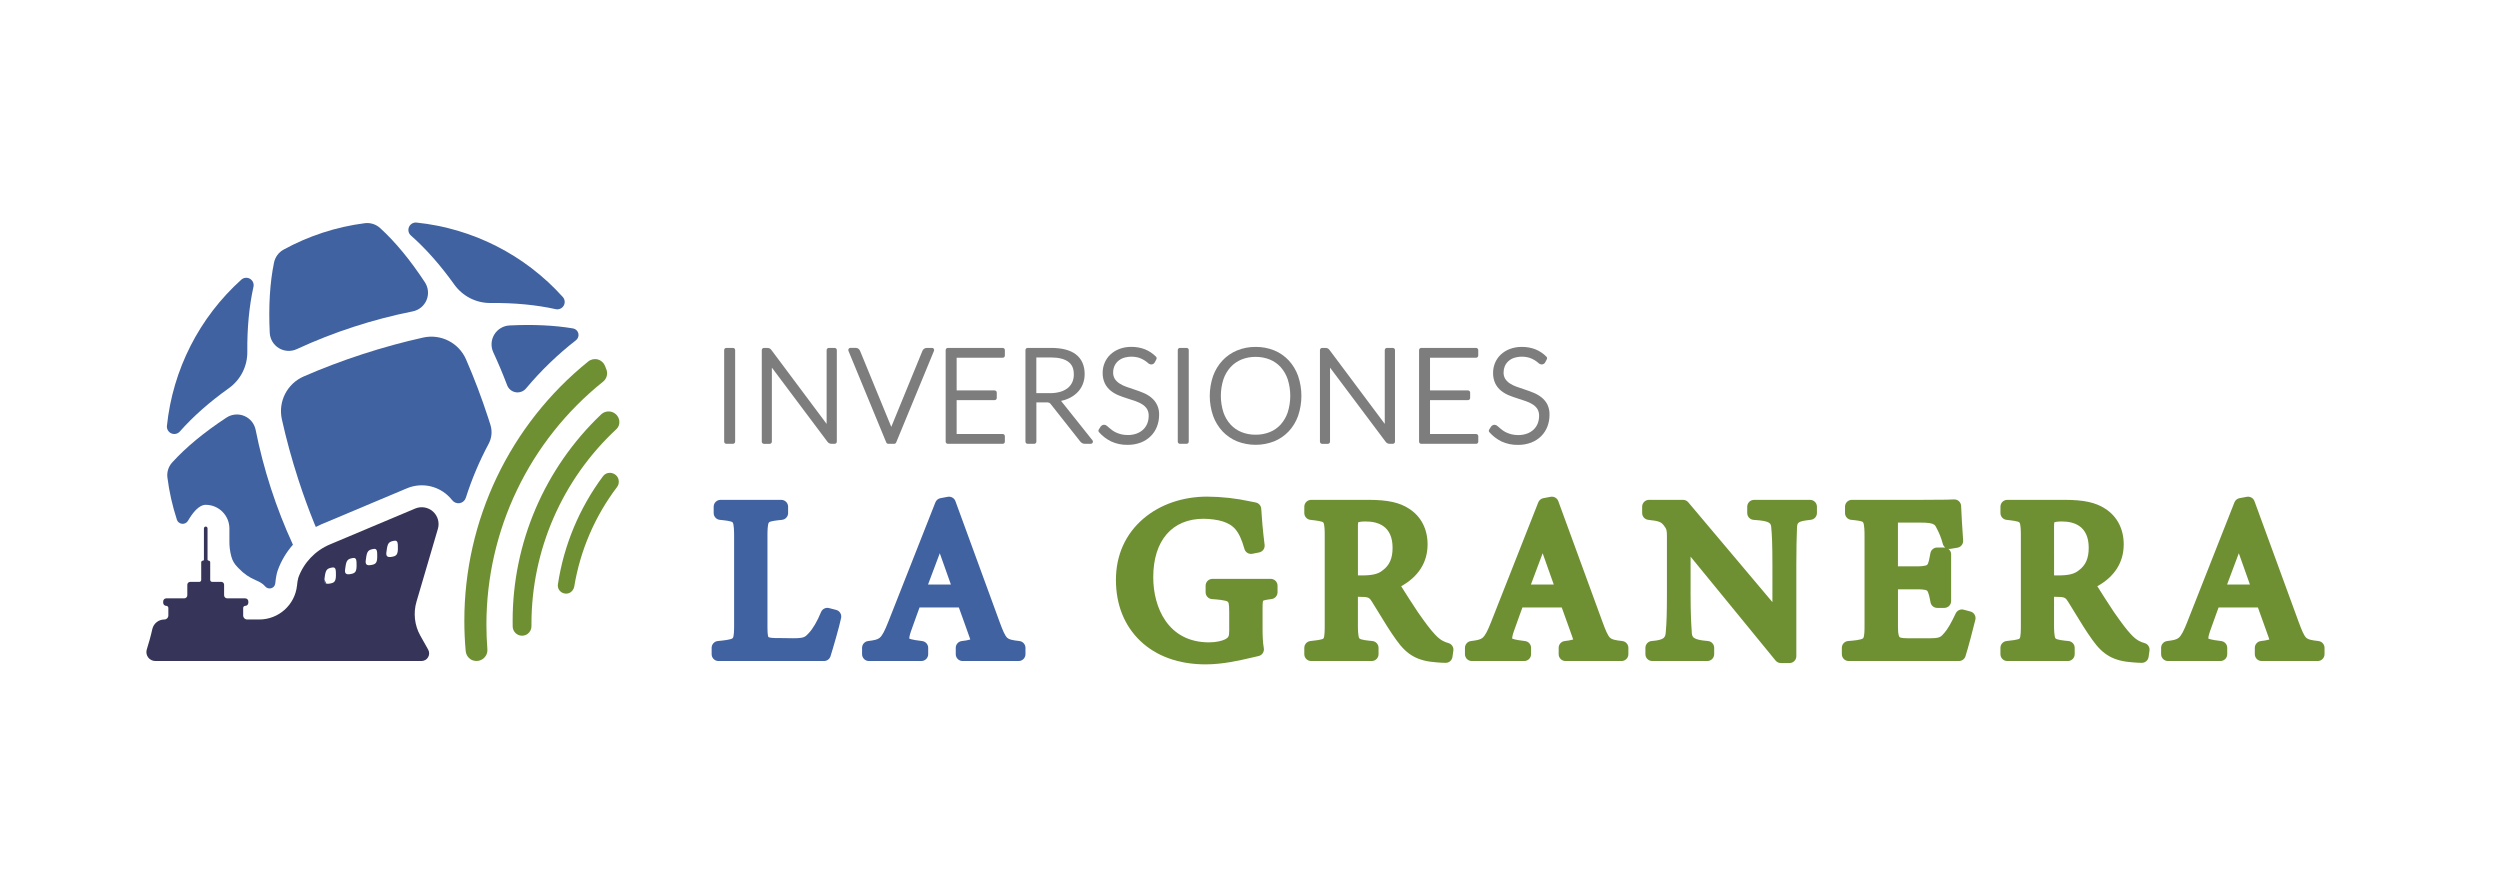
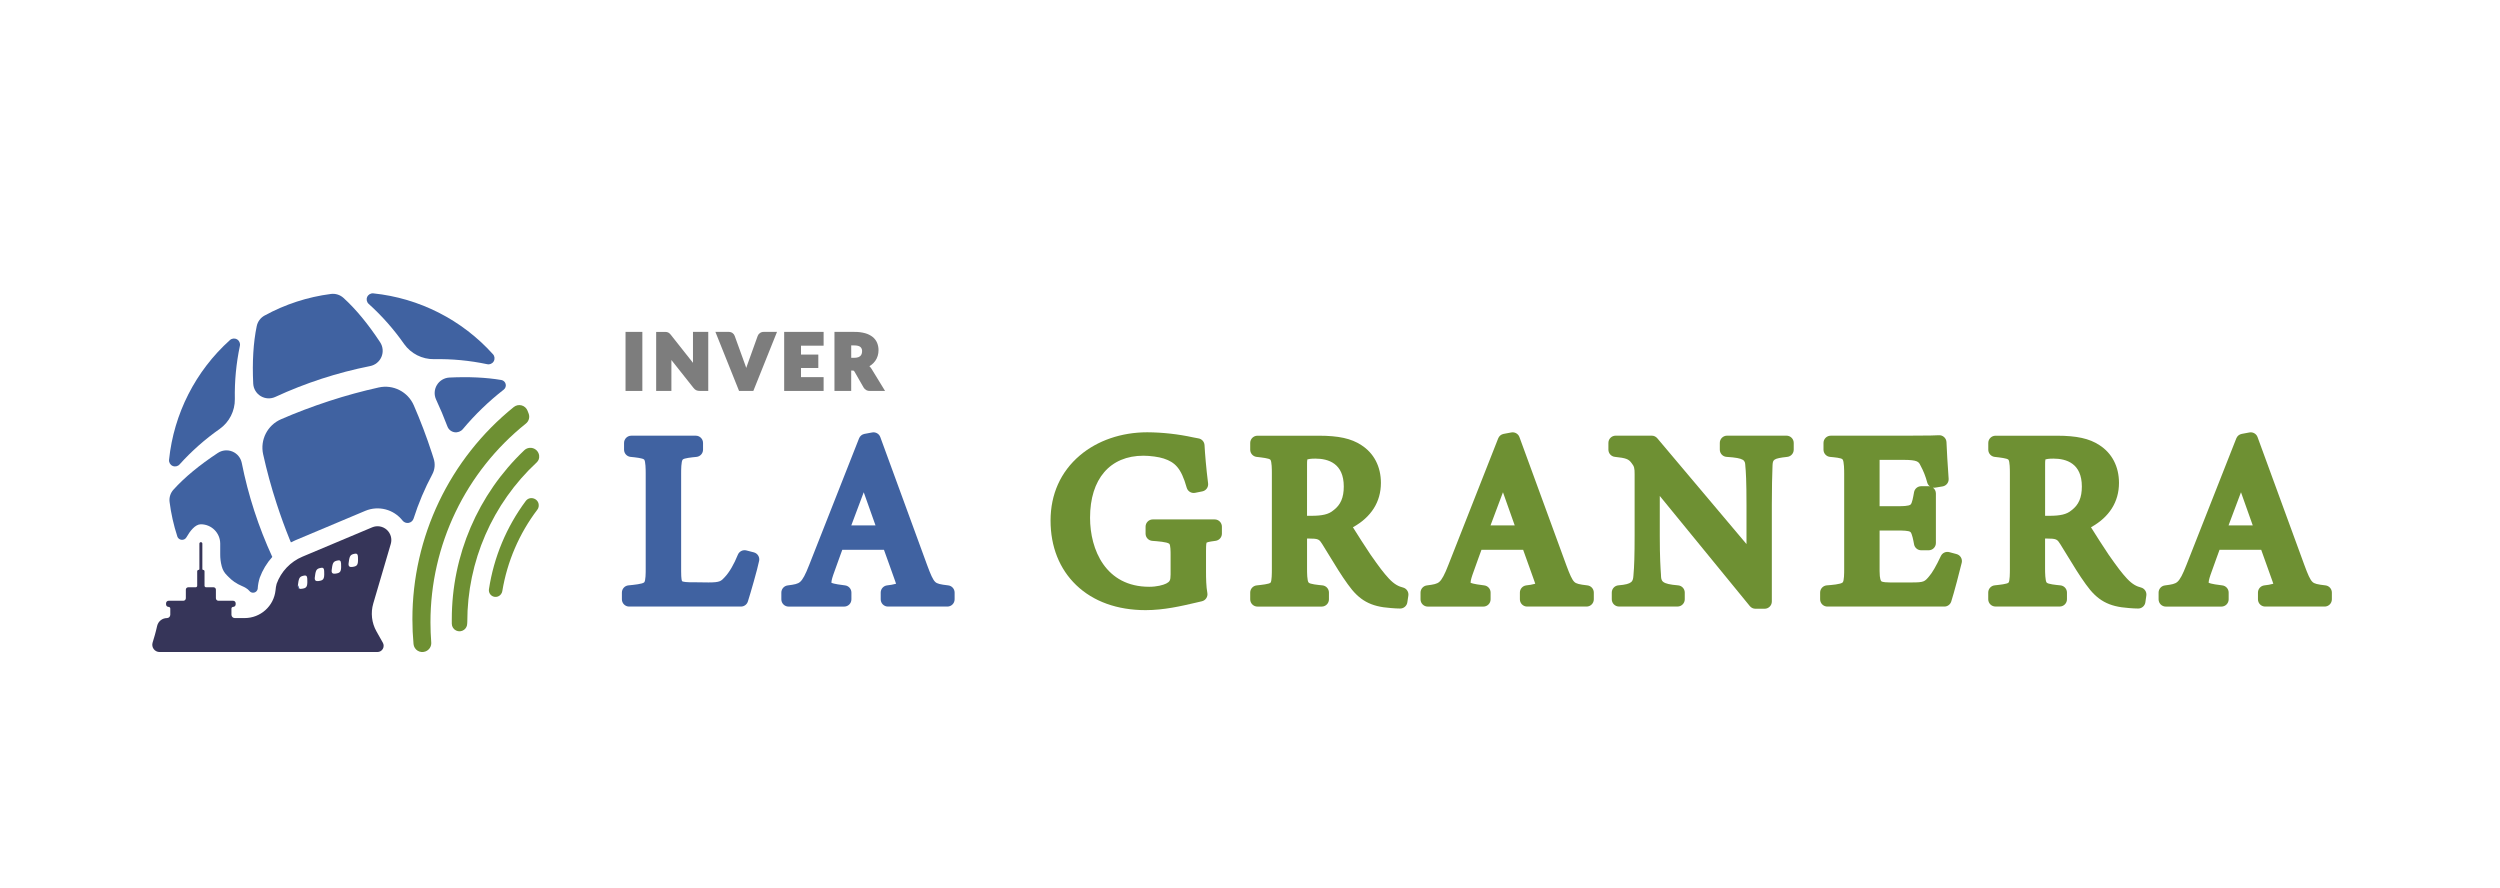
<svg xmlns="http://www.w3.org/2000/svg" id="Capa_1" data-name="Capa 1" viewBox="0 0 2479 880">
  <defs>
-     <style>.cls-1{fill:#7d7d7d;}.cls-2{fill:#4062a1;}.cls-3{fill:#6e9033;}.cls-4{fill:#363559;}</style>
+     <style>.cls-1{fill:#6e9033;}.cls-2{fill:#4062a1;}.cls-3{fill:#363559;}.cls-4{fill:#7d7d7d;}</style>
  </defs>
-   <rect class="cls-1" x="718.08" y="344.98" width="10.89" height="95.1" rx="2.14" />
-   <path class="cls-1" d="M827.6,345h-5.77a2.14,2.14,0,0,0-2.15,2.14v73.21l-54.74-73.27a5,5,0,0,0-1.94-1.67h0a5.63,5.63,0,0,0-2.27-.4h-3.21a2.14,2.14,0,0,0-2.14,2.14v90.82a2.14,2.14,0,0,0,2.14,2.14h5.72a2.14,2.14,0,0,0,2.14-2.14V364.52l55,73.36a4.86,4.86,0,0,0,4.13,2.2h3.14a2.14,2.14,0,0,0,2.14-2.14V347.12A2.14,2.14,0,0,0,827.6,345Z" />
-   <path class="cls-1" d="M924.13,345H919a4.4,4.4,0,0,0-2.89,1,5.56,5.56,0,0,0-1.5,2l0,.07-30.82,75.22L852.87,348a5.18,5.18,0,0,0-1.5-2.07,4.35,4.35,0,0,0-2.84-1h-5.2a2.14,2.14,0,0,0-2,3l37.48,90.82a2.14,2.14,0,0,0,2,1.32h5.84a2.14,2.14,0,0,0,2-1.32l37.48-90.82a2.14,2.14,0,0,0-2-3Z" />
-   <path class="cls-1" d="M994.28,345H939.86a2.14,2.14,0,0,0-2.14,2.14v90.82a2.14,2.14,0,0,0,2.14,2.14h54.42a2.14,2.14,0,0,0,2.15-2.14v-5.46a2.14,2.14,0,0,0-2.15-2.14H948.61V396.76h37.65a2.14,2.14,0,0,0,2.14-2.14v-5.33a2.14,2.14,0,0,0-2.14-2.14H948.61V354.72h45.67a2.14,2.14,0,0,0,2.15-2.14v-5.46A2.14,2.14,0,0,0,994.28,345Z" />
-   <path class="cls-1" d="M1052.15,397.53a34.83,34.83,0,0,0,7-2.21,29.67,29.67,0,0,0,8.74-5.74,24.45,24.45,0,0,0,5.66-8.26,26.69,26.69,0,0,0,2-10.32c0-8.49-2.89-15.05-8.59-19.5-5.54-4.33-13.89-6.52-24.81-6.52h-23.17a2.14,2.14,0,0,0-2.14,2.14v90.82a2.14,2.14,0,0,0,2.14,2.14h6.55a2.14,2.14,0,0,0,2.14-2.14V399h9.73a7.83,7.83,0,0,1,3,.38,4.58,4.58,0,0,1,1.56,1.38L1071,437.59a6.54,6.54,0,0,0,2.13,1.86,5.88,5.88,0,0,0,2.76.63h5.71a2.14,2.14,0,0,0,1.68-3.47Zm-24.53-43.07h14.48c7.58,0,13.37,1.44,17.21,4.27s5.49,6.86,5.49,12.65a18.3,18.3,0,0,1-1.54,7.65,15.88,15.88,0,0,1-4.44,5.71,21.45,21.45,0,0,1-7.36,3.75,35.32,35.32,0,0,1-10.19,1.35h-13.65Z" />
-   <path class="cls-1" d="M1141.5,394.1a32.38,32.38,0,0,0-7.81-4.57c-2.76-1.15-5.64-2.22-8.54-3.17s-5.62-1.88-8.34-2.84a31.53,31.53,0,0,1-6.84-3.34,15.65,15.65,0,0,1-4.55-4.51,11.75,11.75,0,0,1-1.62-6.47,15.51,15.51,0,0,1,1.16-5.93,14.32,14.32,0,0,1,3.37-4.91,16,16,0,0,1,5.58-3.39,26.23,26.23,0,0,1,15.58-.19,26.56,26.56,0,0,1,5.21,2.45,27.68,27.68,0,0,1,3.3,2.42,5.43,5.43,0,0,0,3.58,1.74,3.93,3.93,0,0,0,3.57-2.23h0l1.54-2.95a2.15,2.15,0,0,0-.38-2.51,32.8,32.8,0,0,0-11-7.34,36.3,36.3,0,0,0-13.49-2.4,32.42,32.42,0,0,0-12,2.11,27.42,27.42,0,0,0-8.95,5.65,24.07,24.07,0,0,0-5.57,8.21,25.09,25.09,0,0,0-1.9,9.6,23.73,23.73,0,0,0,2.19,10.69,21.79,21.79,0,0,0,5.74,7.18,31.31,31.31,0,0,0,7.83,4.59c2.76,1.12,5.64,2.16,8.56,3.07s5.63,1.81,8.33,2.74a31.57,31.57,0,0,1,6.83,3.28,14.86,14.86,0,0,1,4.53,4.54,12.66,12.66,0,0,1,1.63,6.79,20.38,20.38,0,0,1-1.39,7.52,16.85,16.85,0,0,1-4,5.95,19,19,0,0,1-6.45,4,24.65,24.65,0,0,1-8.87,1.49,27,27,0,0,1-6.49-.71,26.67,26.67,0,0,1-5.06-1.75,22.88,22.88,0,0,1-3.83-2.23c-1.15-.84-2.14-1.62-2.94-2.32s-1.6-1.39-2.2-1.91a4.49,4.49,0,0,0-2.87-1.28,4.33,4.33,0,0,0-3.47,1.76l-.14.19-1.79,2.82a2.14,2.14,0,0,0,.2,2.57,38.77,38.77,0,0,0,12,9.2,37,37,0,0,0,16.41,3.4,35.52,35.52,0,0,0,13.12-2.3,28.85,28.85,0,0,0,9.83-6.35,27.42,27.42,0,0,0,6.17-9.5,31.8,31.8,0,0,0,2.1-11.53,20.83,20.83,0,0,0-7.94-17.33Z" />
-   <rect class="cls-1" x="1167.88" y="344.98" width="10.89" height="95.1" rx="2.14" />
-   <path class="cls-1" d="M1277.87,357.34a41.29,41.29,0,0,0-14.41-9.92A48,48,0,0,0,1245,344a47.14,47.14,0,0,0-18.35,3.51,41.76,41.76,0,0,0-14.4,9.91,45.15,45.15,0,0,0-9.34,15.35,60.94,60.94,0,0,0,0,39.62,45.15,45.15,0,0,0,9.34,15.35,41.32,41.32,0,0,0,14.41,9.88,50.57,50.57,0,0,0,36.82,0,41.42,41.42,0,0,0,14.4-9.88,44.43,44.43,0,0,0,9.31-15.36,61.4,61.4,0,0,0,0-39.6A44.82,44.82,0,0,0,1277.87,357.34ZM1245,431.05a36.49,36.49,0,0,1-14-2.6,30.17,30.17,0,0,1-10.79-7.49,34.52,34.52,0,0,1-7.06-12.07,53.85,53.85,0,0,1,0-32.75,34.63,34.63,0,0,1,7.06-12.1,30.44,30.44,0,0,1,10.8-7.53,36.25,36.25,0,0,1,14-2.63,36.87,36.87,0,0,1,14.14,2.63,29.78,29.78,0,0,1,10.76,7.52,34.93,34.93,0,0,1,7,12.1,54.73,54.73,0,0,1,0,32.77,35,35,0,0,1-7,12.07,29.61,29.61,0,0,1-10.75,7.48A37.07,37.07,0,0,1,1245,431.05Z" />
-   <path class="cls-1" d="M1381.05,345h-5.77a2.14,2.14,0,0,0-2.15,2.14v73.21l-54.74-73.27a5,5,0,0,0-1.94-1.67h0a5.63,5.63,0,0,0-2.27-.4H1311a2.14,2.14,0,0,0-2.14,2.14v90.82a2.14,2.14,0,0,0,2.14,2.14h5.72a2.14,2.14,0,0,0,2.14-2.14V364.52l55,73.36a4.86,4.86,0,0,0,4.13,2.2h3.14a2.14,2.14,0,0,0,2.14-2.14V347.12A2.14,2.14,0,0,0,1381.05,345Z" />
-   <path class="cls-1" d="M1463.72,345h-54.43a2.14,2.14,0,0,0-2.14,2.14v90.82a2.14,2.14,0,0,0,2.14,2.14h54.43a2.14,2.14,0,0,0,2.14-2.14v-5.46a2.14,2.14,0,0,0-2.14-2.14H1418V396.76h37.66a2.14,2.14,0,0,0,2.14-2.14v-5.33a2.14,2.14,0,0,0-2.14-2.14H1418V354.72h45.68a2.14,2.14,0,0,0,2.14-2.14v-5.46A2.14,2.14,0,0,0,1463.72,345Z" />
-   <path class="cls-1" d="M1534.39,401.1a21.84,21.84,0,0,0-5.74-7,32.38,32.38,0,0,0-7.81-4.57c-2.76-1.15-5.63-2.22-8.54-3.17s-5.61-1.88-8.34-2.84a31.22,31.22,0,0,1-6.83-3.34,15.57,15.57,0,0,1-4.56-4.51,11.75,11.75,0,0,1-1.61-6.47,15.69,15.69,0,0,1,1.15-5.93,14.46,14.46,0,0,1,3.37-4.91,16,16,0,0,1,5.58-3.39,26.23,26.23,0,0,1,15.58-.19,26.56,26.56,0,0,1,5.21,2.45,27.68,27.68,0,0,1,3.3,2.42,5.45,5.45,0,0,0,3.59,1.74,3.91,3.91,0,0,0,3.56-2.23h0l1.54-2.95a2.14,2.14,0,0,0-.38-2.51,32.6,32.6,0,0,0-11-7.34A36.25,36.25,0,0,0,1509,344a32.35,32.35,0,0,0-12,2.11,27.36,27.36,0,0,0-9,5.65,24.21,24.21,0,0,0-5.57,8.21,25.08,25.08,0,0,0-1.89,9.6,23.59,23.59,0,0,0,2.19,10.69,21.54,21.54,0,0,0,5.74,7.18,31,31,0,0,0,7.83,4.59c2.75,1.12,5.63,2.16,8.56,3.07s5.62,1.81,8.32,2.74a31.35,31.35,0,0,1,6.83,3.28,14.75,14.75,0,0,1,4.53,4.54,12.66,12.66,0,0,1,1.63,6.79,20.38,20.38,0,0,1-1.39,7.52,16.83,16.83,0,0,1-4,5.95,19.24,19.24,0,0,1-6.45,4,24.71,24.71,0,0,1-8.88,1.49,26.94,26.94,0,0,1-6.48-.71,26.54,26.54,0,0,1-5.07-1.75,23.29,23.29,0,0,1-3.83-2.23c-1.15-.84-2.14-1.62-2.94-2.32s-1.6-1.39-2.2-1.91a4.49,4.49,0,0,0-2.87-1.28,4.33,4.33,0,0,0-3.47,1.76,1.27,1.27,0,0,0-.13.19l-1.8,2.82a2.15,2.15,0,0,0,.2,2.57,38.77,38.77,0,0,0,12,9.2,37,37,0,0,0,16.41,3.4,35.48,35.48,0,0,0,13.12-2.3,29,29,0,0,0,9.84-6.35,27.39,27.39,0,0,0,6.16-9.5,31.8,31.8,0,0,0,2.1-11.53A22.25,22.25,0,0,0,1534.39,401.1Z" />
-   <path class="cls-2" d="M829.11,604.78l-7-1.8a6.78,6.78,0,0,0-8,4c-3.71,9.14-8.09,16.61-12.33,21l-.1.11c-3.3,3.58-4.41,4.79-15,4.79-.91,0-9.56-.12-14.21-.18l-3.45,0c-5.85-.1-6.88-.89-7-1-.3-.33-1-1.91-1-9.35V530.79c0-2.79,0-11.31,1.5-12.81,1.34-1.34,8-2,12.87-2.49a6.78,6.78,0,0,0,6.1-6.75v-6.3a6.78,6.78,0,0,0-6.77-6.78H714.46a6.79,6.79,0,0,0-6.78,6.78v6.3a6.78,6.78,0,0,0,6.11,6.75c4.52.45,11.36,1.13,12.69,2.5s1.46,9.71,1.46,12.8v89.33c0,3.68,0,11.32-1.41,12.69-1.58,1.54-9.51,2.32-14.76,2.84a6.77,6.77,0,0,0-6.11,6.75v6.3a6.78,6.78,0,0,0,6.78,6.78H817.07a6.79,6.79,0,0,0,6.45-4.7c2.23-6.93,9.09-30.59,10.55-38.15A6.78,6.78,0,0,0,829.11,604.78Z" />
-   <path class="cls-2" d="M1010.87,635.66c-7.51-.85-10.33-1.59-12.06-3.18-2.28-2.09-4.41-7.09-7.53-15.58-18-49.47-32-87.59-43.88-119.95a6.79,6.79,0,0,0-7.61-4.32l-7.2,1.35a6.8,6.8,0,0,0-5.06,4.18L880.94,616.31c-3.6,9.27-6.08,13.92-8.57,16.06-2.14,1.85-5.18,2.48-11.61,3.3a6.78,6.78,0,0,0-5.93,6.73v6.3a6.79,6.79,0,0,0,6.78,6.78h52a6.79,6.79,0,0,0,6.78-6.78v-6.3a6.78,6.78,0,0,0-6-6.73c-3-.37-10.71-1.31-12.8-2.52,0-.73.18-2.63,1.74-7.24,1.84-5.38,3.75-10.6,5.78-16.12q1.32-3.62,2.7-7.42h39c2.12,6.15,4.15,11.69,6,16.69s3.34,9.11,4.59,12.88c0,.07,0,.13.07.2.32.87.53,1.52.66,2a49.68,49.68,0,0,1-8.4,1.53,6.77,6.77,0,0,0-6,6.73v6.3a6.78,6.78,0,0,0,6.78,6.78h55.57a6.78,6.78,0,0,0,6.78-6.78v-6.3A6.78,6.78,0,0,0,1010.87,635.66Zm-90.62-56.07c3.94-10.42,8-21.22,11.64-31l11,31Z" />
-   <path class="cls-3" d="M1260.09,574h-57.83a6.78,6.78,0,0,0-6.78,6.78v6.52a6.78,6.78,0,0,0,6.29,6.76c4.85.36,13.89,1,15.88,2.72,1.23,1.06,1.23,7.55,1.23,10.32v18.45c0,6-1,6.68-4.06,8.41-3,1.49-8.78,3-15.94,3-40.83,0-55.32-34.77-55.32-64.55,0-36.33,18.66-58,49.92-58,6.27,0,14.66,1.14,18.7,2.55l.09,0c10.46,3.49,16.38,8.48,21.72,27.37a6.78,6.78,0,0,0,7.85,4.8l6.75-1.35a6.79,6.79,0,0,0,5.4-7.5c-1.8-14.15-2.9-27.74-3.34-35.74a6.77,6.77,0,0,0-5.69-6.32c-1.23-.2-3-.55-5-1a208.69,208.69,0,0,0-42.93-4.77c-24.24,0-46.65,7.72-63.11,21.73-17.9,15.24-27.37,36.29-27.37,60.88,0,24.39,8.3,45.25,24,60.33,15.94,15.31,38.39,23.4,64.91,23.4,17.12,0,33.53-3.83,46.71-6.91l5.86-1.36a6.77,6.77,0,0,0,5.17-7.84c-1.09-5.89-1.24-13.49-1.24-20.14V603.7c0-1.86,0-6.68.52-8,1.35-.77,6.65-1.46,8.42-1.69a6.77,6.77,0,0,0,5.91-6.72v-6.52A6.77,6.77,0,0,0,1260.09,574Z" />
-   <path class="cls-3" d="M1436.17,637.64c-3.67-1-7.8-2.64-13.15-8.38-4.83-5.25-8.84-10.49-17.16-22.41-5-7.54-11.75-17.94-16.45-25.53,17.16-9.53,26.18-23.76,26.18-41.53,0-15.27-6.54-27.84-18.41-35.39-9.33-6.12-21.2-8.74-39.67-8.74h-57.38a6.79,6.79,0,0,0-6.78,6.78v6.3a6.78,6.78,0,0,0,6,6.74c5.13.58,11.51,1.31,12.79,2.58,1.45,1.44,1.45,9.77,1.45,12.51v89.78c0,3.42,0,11.44-1.25,12.76s-8.28,2-12.95,2.55a6.78,6.78,0,0,0-6.05,6.74v6.3a6.79,6.79,0,0,0,6.78,6.78h60.08a6.78,6.78,0,0,0,6.77-6.78v-6.3a6.77,6.77,0,0,0-6.1-6.75c-4.56-.45-11.45-1.14-12.85-2.55s-1.52-9.69-1.52-12.75V591.8h1.1c9.8,0,10.24.71,13.15,5.37,2,3.23,4.11,6.65,6.31,10.26,5.64,9.25,11.46,18.82,17.53,27.19,10.71,15.09,21.22,20.89,40.11,22.19l1,.07c2.57.21,5,.4,7.84.4a6.78,6.78,0,0,0,6.71-5.82l.9-6.3A6.78,6.78,0,0,0,1436.17,637.64Zm-89.66-115.4a21.89,21.89,0,0,1,.28-4.38c.73-.24,2.86-.76,7.57-.76,12.1,0,26.52,4.52,26.52,26.07,0,10.42-3,17.28-9.64,22.24l-.32.24c-4.17,3.51-10.08,4.94-20.39,4.94h-4Z" />
-   <path class="cls-3" d="M1608.69,635.66c-7.51-.85-10.33-1.59-12.07-3.18-2.27-2.09-4.4-7.09-7.52-15.58-18-49.47-32-87.59-43.89-119.95a6.78,6.78,0,0,0-7.61-4.32l-7.2,1.35a6.77,6.77,0,0,0-5.05,4.18l-46.59,118.15c-3.6,9.27-6.08,13.92-8.57,16.06-2.14,1.85-5.18,2.48-11.62,3.3a6.78,6.78,0,0,0-5.92,6.73v6.3a6.78,6.78,0,0,0,6.78,6.78h52a6.78,6.78,0,0,0,6.78-6.78v-6.3a6.77,6.77,0,0,0-6-6.73c-3-.37-10.7-1.31-12.79-2.52,0-.73.18-2.63,1.74-7.24,1.84-5.38,3.75-10.6,5.77-16.12q1.33-3.62,2.71-7.42h39c2.12,6.15,4.15,11.69,6,16.69s3.34,9.11,4.6,12.88c0,.07,0,.13.07.2.32.87.53,1.52.66,2a49.91,49.91,0,0,1-8.4,1.53,6.77,6.77,0,0,0-6,6.73v6.3a6.78,6.78,0,0,0,6.77,6.78h55.58a6.79,6.79,0,0,0,6.78-6.78v-6.3A6.78,6.78,0,0,0,1608.69,635.66Zm-90.62-56.07c3.93-10.42,8-21.22,11.63-31l11,31Z" />
-   <path class="cls-3" d="M1794.91,495.66h-55.58a6.78,6.78,0,0,0-6.78,6.78v6.3a6.78,6.78,0,0,0,6.36,6.77c17,1.06,17.19,3.41,17.51,8.09,0,.07,0,.14,0,.22.54,5.4,1.1,14,1.1,36.68v36.56l-83.44-99a6.82,6.82,0,0,0-5.19-2.41h-33.75a6.79,6.79,0,0,0-6.78,6.78v6.3a6.79,6.79,0,0,0,6.09,6.75c10.52,1.07,12.83,2.18,15.32,5.46l.15.19c2.68,3.27,3,5,3,10.55v57.38c0,17.87-.33,29-1.1,37.17v.08c-.45,5.49-.68,8.24-14,9.32a6.78,6.78,0,0,0-6.24,6.76v6.3a6.79,6.79,0,0,0,6.78,6.78H1693a6.79,6.79,0,0,0,6.78-6.78v-6.3a6.78,6.78,0,0,0-6.22-6.76c-15.73-1.31-15.84-3.94-16.06-9.71a1.34,1.34,0,0,1,0-.2c-.42-6-1.11-16.08-1.11-36.43V552l84.27,103a6.78,6.78,0,0,0,5.25,2.49h8.55a6.78,6.78,0,0,0,6.78-6.78V560.5c0-17.7.32-27.1.56-34,0-1.16.07-2.25.11-3.29.33-5.09.51-6.32,13.76-7.77a6.77,6.77,0,0,0,6-6.74v-6.3A6.78,6.78,0,0,0,1794.91,495.66Z" />
-   <path class="cls-3" d="M1953.92,606.37l-6.75-1.8a6.8,6.8,0,0,0-7.89,3.68c-4.24,9.09-8.16,15.85-11,19l-.15.17c-3.93,4.64-4.63,5.48-15.75,5.48h-20.86c-2.08,0-6.77-.15-7.9-1.15-.26-.23-1.59-1.78-1.59-9.4v-38h18c2.8,0,9.36,0,10.88,1.39s2.74,8,3.38,11.49a6.77,6.77,0,0,0,6.67,5.57h7a6.77,6.77,0,0,0,6.78-6.77V549.69a6.79,6.79,0,0,0-2.77-5.47,6.71,6.71,0,0,0,2.28,0l6.75-1.12a6.79,6.79,0,0,0,5.65-7.2c-.9-11.92-1.79-28.59-2-34.19a6.82,6.82,0,0,0-2.29-4.81,6.74,6.74,0,0,0-5-1.67c-1.54.13-7.74.42-32.06.42H1836.3a6.78,6.78,0,0,0-6.78,6.78v6.3a6.77,6.77,0,0,0,6.15,6.75c4.16.39,10.44,1,11.63,2.27,1.57,1.72,1.57,10.74,1.57,13.71v88.88c0,3.89,0,11.14-1.42,12.56-1.75,1.74-10.57,2.41-14.81,2.73a6.77,6.77,0,0,0-6.27,6.76v6.3a6.78,6.78,0,0,0,6.78,6.78H1942.5a6.77,6.77,0,0,0,6.43-4.64c2.37-7.11,8.49-30.51,9.85-36.39A6.78,6.78,0,0,0,1953.92,606.37Zm-26.05-63.45h-7a6.79,6.79,0,0,0-6.68,5.6c-.83,4.72-1.77,10.07-3.17,11.48-1.58,1.59-8.56,1.59-10.85,1.59H1882V518.22h22c13.67,0,14.56,1.84,16.18,5.18a1.74,1.74,0,0,0,.1.19,69,69,0,0,1,6.2,15.69,6.72,6.72,0,0,0,2.55,3.74A6.48,6.48,0,0,0,1927.87,542.92Z" />
-   <path class="cls-3" d="M2126.46,637.64c-3.67-1-7.8-2.64-13.15-8.38-4.83-5.25-8.84-10.49-17.16-22.41-5-7.54-11.75-17.94-16.45-25.53,17.16-9.53,26.18-23.76,26.18-41.53,0-15.27-6.54-27.84-18.4-35.39-9.34-6.12-21.21-8.74-39.68-8.74h-57.38a6.79,6.79,0,0,0-6.78,6.78v6.3a6.78,6.78,0,0,0,6,6.74c5.13.58,11.51,1.31,12.79,2.58,1.45,1.44,1.45,9.77,1.45,12.51v89.78c0,3.42,0,11.44-1.25,12.76s-8.28,2-13,2.55a6.78,6.78,0,0,0-6,6.74v6.3a6.79,6.79,0,0,0,6.78,6.78h60.08a6.79,6.79,0,0,0,6.78-6.78v-6.3a6.78,6.78,0,0,0-6.11-6.75c-4.56-.45-11.45-1.14-12.85-2.55s-1.52-9.69-1.52-12.75V591.8h1.1c9.8,0,10.24.71,13.15,5.37,2,3.23,4.11,6.65,6.31,10.26,5.64,9.25,11.46,18.82,17.53,27.19,10.71,15.09,21.22,20.89,40.11,22.19l1,.07c2.57.21,5,.4,7.84.4a6.78,6.78,0,0,0,6.71-5.82l.9-6.3A6.77,6.77,0,0,0,2126.46,637.64Zm-89.66-115.4a22.77,22.77,0,0,1,.28-4.38c.73-.24,2.86-.76,7.57-.76,12.1,0,26.52,4.52,26.52,26.07,0,10.42-3,17.28-9.64,22.24l-.32.24c-4.17,3.51-10.08,4.94-20.39,4.94h-4Z" />
-   <path class="cls-3" d="M2299,635.66c-7.51-.85-10.33-1.59-12.07-3.18-2.27-2.09-4.4-7.09-7.52-15.58-18-49.47-32-87.59-43.88-119.95a6.79,6.79,0,0,0-7.61-4.32l-7.2,1.35a6.76,6.76,0,0,0-5.06,4.18l-46.59,118.15c-3.6,9.27-6.08,13.92-8.57,16.06-2.14,1.85-5.18,2.48-11.62,3.3a6.78,6.78,0,0,0-5.92,6.73v6.3a6.78,6.78,0,0,0,6.78,6.78h52a6.78,6.78,0,0,0,6.78-6.78v-6.3a6.77,6.77,0,0,0-6-6.73c-3-.37-10.7-1.31-12.79-2.52,0-.73.18-2.63,1.74-7.24,1.84-5.38,3.75-10.6,5.77-16.12q1.33-3.62,2.71-7.42h39c2.12,6.15,4.15,11.69,6,16.69s3.34,9.11,4.6,12.88c0,.07.05.13.07.2.32.87.53,1.52.66,2a49.91,49.91,0,0,1-8.4,1.53,6.77,6.77,0,0,0-6,6.73v6.3a6.78,6.78,0,0,0,6.78,6.78h55.57a6.78,6.78,0,0,0,6.78-6.78v-6.3A6.78,6.78,0,0,0,2299,635.66Zm-90.62-56.07c3.94-10.42,8-21.22,11.63-31l11,31Z" />
-   <path class="cls-3" d="M482.34,619.51A308.37,308.37,0,0,1,598,378.47a10.64,10.64,0,0,0,3.33-12.06c-.45-1.2-.91-2.39-1.39-3.57a10.68,10.68,0,0,0-16.61-4.43A330.22,330.22,0,0,0,460.44,615.77q0,15.18,1.36,30a10.66,10.66,0,0,0,14.67,8.87l.21-.08a10.73,10.73,0,0,0,6.6-10.75Q482.35,631.78,482.34,619.51Z" />
-   <path class="cls-3" d="M527,619a263.65,263.65,0,0,1,84.25-193.49,9.34,9.34,0,0,0,2.85-8l0-.25a10.72,10.72,0,0,0-18-6.34,282.3,282.3,0,0,0-87.77,204.91c0,1.82,0,3.63.05,5.44a9.31,9.31,0,0,0,14.8,7.3h0A9.43,9.43,0,0,0,527,620.8C527,620.19,527,619.58,527,619Z" />
-   <path class="cls-3" d="M613.49,479.22c0-.1,0-.2,0-.3,1.31-9-10.28-13.8-15.69-6.51a239.51,239.51,0,0,0-44.56,106.84c-1.26,8.27,9.24,12.85,14.41,6.28l.17-.22a8,8,0,0,0,1.6-3.66,223.74,223.74,0,0,1,42.45-98.72A8.19,8.19,0,0,0,613.49,479.22Z" />
-   <path class="cls-2" d="M323.54,578.73a23.84,23.84,0,0,1-1.89-4.36C321.45,576.14,321.51,578.15,323.54,578.73Z" />
-   <path class="cls-2" d="M178.29,427.92c13.06-14.81,29.44-29.3,48.57-42.93a43.75,43.75,0,0,0,18.38-36.13c-.24-23.48,1.83-45.26,6.12-64.54a7.34,7.34,0,0,0-12-7.07,226.57,226.57,0,0,0-73.84,145.1A7.34,7.34,0,0,0,178.29,427.92Z" />
-   <path class="cls-2" d="M450.41,282.08a43.74,43.74,0,0,0,36.13,18.38c23.48-.24,45.26,1.83,64.53,6.12a7.34,7.34,0,0,0,7.08-12A226.57,226.57,0,0,0,413,220.7a7.34,7.34,0,0,0-5.56,12.81C422.29,246.57,436.78,263,450.41,282.08Z" />
-   <path class="cls-2" d="M204,500.58a23.5,23.5,0,0,1,23.47,23.47v12.61a54.51,54.51,0,0,0,1.8,14.67c0,.14.07.28.11.42a22.68,22.68,0,0,0,6.11,10.57c.57.55,1.14,1.14,1.71,1.74a47.46,47.46,0,0,0,16.09,11.12c3.76,1.58,7.51,3.62,9.37,6,3.15,4.06,9.59,2.58,10.27-2.51,0-.13,0-.27.05-.41.65-6.06,1.38-9.8,2.5-12.89a78.37,78.37,0,0,1,15-25.23,513.29,513.29,0,0,1-37-113.94,18.92,18.92,0,0,0-28.95-12.09c-22.07,14.5-40.33,29.59-53.82,44.5a18.67,18.67,0,0,0-4.71,14.87,226.63,226.63,0,0,0,9.36,41.69l0,.14a6.1,6.1,0,0,0,11.1,1C190.88,508.74,197.09,500.58,204,500.58Z" />
-   <path class="cls-2" d="M294.29,346.18a513.57,513.57,0,0,1,114.89-37.4,18.85,18.85,0,0,0,12.16-28.84c-14.47-22.06-29.56-40.33-44.45-53.83a19,19,0,0,0-15.15-4.79,228.21,228.21,0,0,0-80.59,26.23,19,19,0,0,0-9.42,12.79c-4.09,19.68-5.53,43.32-4.25,69.68A18.86,18.86,0,0,0,294.29,346.18Z" />
-   <path class="cls-2" d="M568.24,325.66h-.08c-18.24-3.09-39.5-4.09-62.88-2.95a18.79,18.79,0,0,0-16.13,26.66q7.31,15.72,13.74,32.63a11,11,0,0,0,18.73,3.16,323.65,323.65,0,0,1,49.53-47.8A6.6,6.6,0,0,0,568.24,325.66Z" />
-   <path class="cls-2" d="M484.2,414.68c-6.65-20.44-14.09-40-22.09-58.33a37.49,37.49,0,0,0-42.5-21.63c-19.56,4.34-39.72,9.83-60.16,16.48s-39.95,14.08-58.32,22.09a37.49,37.49,0,0,0-21.63,42.5c4.34,19.56,9.83,39.72,16.48,60.15,4.8,14.77,10,29.06,15.56,42.79.4,1,1,2.3,1.61,3.8,1.82-.95,3.67-1.85,5.58-2.65L403.3,484.3a38.06,38.06,0,0,1,40.46,6.75A39.14,39.14,0,0,1,448.4,496a7.72,7.72,0,0,0,13.47-2.26,319.2,319.2,0,0,1,22.74-53.8,24.21,24.21,0,0,0,1.71-18.61C485.62,419.1,484.92,416.89,484.2,414.68Z" />
-   <path class="cls-2" d="M321.65,574.37a23.84,23.84,0,0,0,1.89,4.36C321.51,578.15,321.45,576.14,321.65,574.37Z" />
-   <path class="cls-4" d="M434.22,524.39a16.72,16.72,0,0,0-22.52-20.12l-84.57,35.59a56.66,56.66,0,0,0-31.28,32.9,42.73,42.73,0,0,0-1.33,7.84,37.65,37.65,0,0,1-37.39,33.69h-12a4,4,0,0,1-4-4v-7.46a2.06,2.06,0,0,1,2.06-2.06,3.06,3.06,0,0,0,3.06-3.06v-1.31a3.07,3.07,0,0,0-3.06-3.07H225.29a3.06,3.06,0,0,1-3.07-3.07V579.8a2.84,2.84,0,0,0-2.83-2.84h-9.06a1.89,1.89,0,0,1-1.89-1.88v-17.5a1.69,1.69,0,0,0-1.69-1.69,1,1,0,0,1-.95-1V524.05a1.8,1.8,0,1,0-3.59,0v30.88a1,1,0,0,1-1,1,1.69,1.69,0,0,0-1.69,1.69v17.5a1.88,1.88,0,0,1-1.88,1.88h-9.06a2.84,2.84,0,0,0-2.84,2.84v10.42a3.06,3.06,0,0,1-3.07,3.07H164.88a3.07,3.07,0,0,0-3.07,3.07v1.31a3.06,3.06,0,0,0,3.07,3.06h0a2.05,2.05,0,0,1,2.05,2.06v7.46a4,4,0,0,1-4,4,12.19,12.19,0,0,0-11.83,9.26c-.9,3.67-1.67,7.38-2.75,11l-2.83,9.52A8.85,8.85,0,0,0,154,655.45h67.19v0H418a7.56,7.56,0,0,0,6.59-11.26l-7.78-13.85A43.78,43.78,0,0,1,413,596.61ZM326,578.82c-5.62.74-4.34-3.93-4.07-6.18.93-7.8,2.28-9,7.66-9.92,3.73-.66,3.4,3.56,3.47,5.13C333.44,576.88,331.85,578.05,326,578.82Zm20.48-9.41c-5.62.73-4.34-3.94-4.07-6.19.93-7.79,2.28-9,7.66-9.91,3.73-.66,3.4,3.55,3.47,5.12C353.92,567.46,352.33,568.64,346.44,569.41Zm20.48-9c-5.62.74-4.34-3.93-4.07-6.18.93-7.8,2.28-9,7.66-9.92,3.73-.66,3.4,3.56,3.47,5.13C374.4,558.49,372.81,559.66,366.92,560.43Zm20.48-8.12c-5.62.73-4.34-3.94-4.07-6.18.93-7.8,2.28-9,7.66-9.92,3.73-.66,3.4,3.56,3.47,5.13C394.88,550.36,393.29,551.54,387.4,552.31Z" />
+   <path class="cls-1" d="M426.85,617.16A252.26,252.26,0,0,1,521.49,420a8.72,8.72,0,0,0,2.73-9.86c-.37-1-.75-2-1.14-2.93a8.74,8.74,0,0,0-13.59-3.62A270.14,270.14,0,0,0,408.94,614.1q0,12.42,1.11,24.56a8.73,8.73,0,0,0,12,7.26l.16-.07a8.79,8.79,0,0,0,5.41-8.8Q426.87,627.21,426.85,617.16Z" />
+   <path class="cls-1" d="M463.37,616.72a215.66,215.66,0,0,1,68.91-158.28,7.62,7.62,0,0,0,2.33-6.56l0-.21a8.77,8.77,0,0,0-14.75-5.18A230.89,230.89,0,0,0,448,614.1c0,1.49,0,3,0,4.45a7.61,7.61,0,0,0,12.1,6h0a7.69,7.69,0,0,0,3.18-6.3Z" />
+   <path class="cls-1" d="M534.13,502.4l0-.24c1.07-7.36-8.41-11.29-12.84-5.32a195.94,195.94,0,0,0-36.44,87.39,6.64,6.64,0,0,0,11.78,5.13l.15-.18a6.59,6.59,0,0,0,1.3-3,183.19,183.19,0,0,1,34.72-80.75A6.54,6.54,0,0,0,534.13,502.4Z" />
+   <path class="cls-2" d="M297,583.81a18.86,18.86,0,0,1-1.54-3.57C295.25,581.68,295.3,583.33,297,583.81Z" />
+   <path class="cls-2" d="M178.14,460.44a234.77,234.77,0,0,1,39.73-35.12,35.75,35.75,0,0,0,15-29.55,234.17,234.17,0,0,1,5-52.79,6,6,0,0,0-9.84-5.79,185.33,185.33,0,0,0-60.4,118.7A6,6,0,0,0,178.14,460.44Z" />
+   <path class="cls-2" d="M400.74,341.14a35.75,35.75,0,0,0,29.55,15,234.17,234.17,0,0,1,52.79,5,6,6,0,0,0,5.79-9.84,185.31,185.31,0,0,0-118.7-60.4,6,6,0,0,0-4.55,10.47A234.77,234.77,0,0,1,400.74,341.14Z" />
+   <path class="cls-2" d="M199.18,519.88a19.21,19.21,0,0,1,19.19,19.19v10.32a44.94,44.94,0,0,0,1.47,12c0,.11.07.23.1.34a18.37,18.37,0,0,0,5,8.65c.46.45.93.93,1.4,1.42a38.59,38.59,0,0,0,13.16,9.1c3.07,1.29,6.14,3,7.66,4.92a4.67,4.67,0,0,0,8.4-2.06c0-.11,0-.22,0-.33a45,45,0,0,1,2-10.55A64,64,0,0,1,270,552.25,419.91,419.91,0,0,1,239.72,459,15.48,15.48,0,0,0,216,449.15C198,461,183,473.36,172,485.55a15.29,15.29,0,0,0-3.85,12.17,185.36,185.36,0,0,0,7.65,34.1l0,.12a5,5,0,0,0,9.08.84C188.44,526.56,193.53,519.88,199.18,519.88Z" />
+   <path class="cls-2" d="M273,393.58A420,420,0,0,1,367,363a15.43,15.43,0,0,0,9.95-23.6c-11.84-18-24.18-33-36.36-44a15.54,15.54,0,0,0-12.39-3.92,186.42,186.42,0,0,0-65.92,21.46,15.53,15.53,0,0,0-7.71,10.46c-3.35,16.1-4.53,35.44-3.48,57A15.43,15.43,0,0,0,273,393.58Z" />
+   <path class="cls-2" d="M497.12,376.8h-.06c-14.93-2.53-32.31-3.35-51.44-2.42a15.38,15.38,0,0,0-13.19,21.81q6,12.87,11.23,26.69A9,9,0,0,0,459,425.46a264.87,264.87,0,0,1,40.52-39.11A5.39,5.39,0,0,0,497.12,376.8Z" />
+   <path class="cls-2" d="M428.38,449.61c-5.44-16.72-11.52-32.69-18.07-47.71a30.68,30.68,0,0,0-34.77-17.69c-16,3.55-32.49,8-49.2,13.47s-32.69,11.52-47.71,18.07a30.66,30.66,0,0,0-17.69,34.77c3.55,16,8,32.49,13.47,49.2q5.91,18.12,12.74,35c.32.8.78,1.88,1.31,3.11,1.49-.77,3-1.51,4.56-2.16l69.18-29.11a31.46,31.46,0,0,1,36.9,9.56,6.31,6.31,0,0,0,11-1.86,261.93,261.93,0,0,1,18.6-44,19.74,19.74,0,0,0,1.4-15.21C429.54,453.23,429,451.42,428.38,449.61Z" />
+   <path class="cls-2" d="M295.42,580.24a18.86,18.86,0,0,0,1.54,3.57C295.3,583.33,295.25,581.68,295.42,580.24Z" />
+   <path class="cls-3" d="M387.5,539.35a13.67,13.67,0,0,0-18.43-16.45L299.9,552a46.31,46.31,0,0,0-25.59,26.91,35,35,0,0,0-1.09,6.42,30.79,30.79,0,0,1-30.58,27.55H232.8a3.3,3.3,0,0,1-3.3-3.3v-6.11a1.68,1.68,0,0,1,1.68-1.68,2.51,2.51,0,0,0,2.51-2.51v-1.06a2.51,2.51,0,0,0-2.51-2.51H216.59a2.51,2.51,0,0,1-2.51-2.51v-8.53a2.32,2.32,0,0,0-2.32-2.32h-7.41a1.54,1.54,0,0,1-1.54-1.54V566.5a1.38,1.38,0,0,0-1.38-1.38.78.78,0,0,1-.78-.79V539.07a1.47,1.47,0,1,0-2.94,0v25.26a.78.78,0,0,1-.78.79,1.38,1.38,0,0,0-1.39,1.38v14.32a1.54,1.54,0,0,1-1.54,1.54h-7.41a2.31,2.31,0,0,0-2.31,2.32v8.53a2.52,2.52,0,0,1-2.52,2.51H167.17a2.51,2.51,0,0,0-2.51,2.51v1.06a2.51,2.51,0,0,0,2.51,2.51h0a1.69,1.69,0,0,1,1.69,1.68v6.11a3.31,3.31,0,0,1-3.31,3.3,10,10,0,0,0-9.68,7.57c-.74,3-1.37,6-2.25,9l-2.31,7.78a7.23,7.23,0,0,0,6.94,9.31h55v0h161a6.18,6.18,0,0,0,5.39-9.2L373.26,626a35.82,35.82,0,0,1-3.12-27.61Zm-88.56,44.53c-4.6.6-3.55-3.22-3.33-5.06.76-6.37,1.86-7.33,6.26-8.11,3.05-.54,2.79,2.91,2.84,4.2C305.06,582.29,303.76,583.25,298.94,583.88Zm16.75-7.7c-4.6.6-3.55-3.22-3.33-5.06.76-6.38,1.86-7.34,6.26-8.11,3.06-.54,2.79,2.91,2.85,4.19C321.81,574.58,320.51,575.55,315.69,576.18Zm16.75-7.34c-4.6.6-3.55-3.22-3.33-5.06.77-6.38,1.87-7.34,6.27-8.11,3.05-.54,2.79,2.91,2.84,4.19C338.57,567.24,337.26,568.21,332.44,568.84Zm16.76-6.65c-4.6.6-3.55-3.22-3.33-5.06.76-6.37,1.86-7.33,6.26-8.11,3.05-.54,2.79,2.91,2.84,4.2C355.32,560.6,354,561.56,349.2,562.19Z" />
+   <rect class="cls-4" x="620.28" y="329.1" width="16.68" height="58.56" />
+   <path class="cls-4" d="M687.16,359.78l-22.15-28a11.64,11.64,0,0,0-1.14-1.21,5.07,5.07,0,0,0-1.37-.92,5.22,5.22,0,0,0-1.56-.44,12.77,12.77,0,0,0-1.65-.09h-8.64v58.56h15.11V357l22,27.76a7.24,7.24,0,0,0,2.7,2.24,8.08,8.08,0,0,0,3.27.62h8.57V329.1H687.16Z" />
+   <path class="cls-4" d="M753.42,330.35a6,6,0,0,0-2.11,2.79l-10.5,29.25c-.27.77-.55,1.58-.82,2.43-.3-.86-.59-1.68-.87-2.44l-10.58-29.25a6,6,0,0,0-2.2-2.92,6.48,6.48,0,0,0-3.85-1.11h-13.1l23.47,58.56H747l23.48-58.56H757.28A6.14,6.14,0,0,0,753.42,330.35Z" />
+   <polygon class="cls-4" points="777.59 387.66 816.69 387.66 816.69 373.97 794.27 373.97 794.27 364.9 811.44 364.9 811.44 351.59 794.27 351.59 794.27 342.78 816.69 342.78 816.69 329.1 777.59 329.1 777.59 387.66" />
+   <path class="cls-4" d="M864.16,365.65a11.66,11.66,0,0,0-2.07-2.52,18.55,18.55,0,0,0,2-1.34,18.07,18.07,0,0,0,3.86-4,17.07,17.07,0,0,0,2.39-4.93,19.27,19.27,0,0,0,.8-5.59,19,19,0,0,0-1.34-7.18,14.88,14.88,0,0,0-4.42-5.92,21,21,0,0,0-7.52-3.76,38.32,38.32,0,0,0-10.66-1.3H827.45v58.56h16.6V367.45h1.26a2.85,2.85,0,0,1,1.31.2,2,2,0,0,1,.65.76l9.08,15.86a6.77,6.77,0,0,0,6.28,3.39h15Zm-20.11-23.13h3.13c2.78,0,4.78.52,6,1.54a5.13,5.13,0,0,1,1.66,4.14,8.54,8.54,0,0,1-.42,2.73,4.9,4.9,0,0,1-1.21,1.95,6.11,6.11,0,0,1-2.26,1.36,11.12,11.12,0,0,1-3.74.54h-3.13Z" />
+   <path class="cls-2" d="M747.51,547.72l-7.39-1.91a7.2,7.2,0,0,0-8.46,4.26c-3.93,9.7-8.57,17.61-13.07,22.29l-.11.12c-3.49,3.79-4.67,5.07-15.94,5.07-1,0-10.14-.12-15.07-.19l-3.65,0c-6.21-.11-7.3-1-7.4-1-.31-.35-1-2-1-9.91V469.28c0-3,0-12,1.59-13.59,1.42-1.42,8.49-2.12,13.65-2.64a7.19,7.19,0,0,0,6.47-7.15v-6.68a7.19,7.19,0,0,0-7.19-7.19H626a7.19,7.19,0,0,0-7.19,7.19v6.68a7.19,7.19,0,0,0,6.48,7.15c4.79.48,12,1.21,13.45,2.66s1.54,10.29,1.54,13.57V564c0,3.89,0,12-1.49,13.45-1.67,1.63-10.08,2.46-15.64,3a7.18,7.18,0,0,0-6.48,7.15v6.68a7.18,7.18,0,0,0,7.18,7.19H734.74a7.19,7.19,0,0,0,6.84-5c2.37-7.35,9.64-32.44,11.19-40.44A7.19,7.19,0,0,0,747.51,547.72Z" />
+   <path class="cls-2" d="M940.22,580.46c-8-.9-11-1.68-12.79-3.37-2.41-2.21-4.67-7.52-8-16.52-19.1-52.45-33.89-92.86-46.53-127.17a7.18,7.18,0,0,0-8.06-4.58l-7.64,1.43a7.18,7.18,0,0,0-5.36,4.43L802.47,560c-3.82,9.82-6.45,14.75-9.09,17-2.27,2-5.49,2.64-12.32,3.5a7.19,7.19,0,0,0-6.28,7.13v6.68a7.19,7.19,0,0,0,7.19,7.19h55.11a7.18,7.18,0,0,0,7.18-7.19V587.6a7.18,7.18,0,0,0-6.31-7.13c-3.18-.39-11.35-1.39-13.57-2.67,0-.77.19-2.79,1.84-7.68,1.95-5.7,4-11.24,6.13-17.09.93-2.56,1.89-5.17,2.86-7.86h41.32c2.25,6.52,4.4,12.39,6.35,17.69s3.54,9.66,4.87,13.66c0,.07,0,.14.07.21.35.92.56,1.61.7,2.12a52.53,52.53,0,0,1-8.9,1.62,7.18,7.18,0,0,0-6.31,7.13v6.68a7.18,7.18,0,0,0,7.18,7.19h58.93a7.18,7.18,0,0,0,7.18-7.19V587.6A7.18,7.18,0,0,0,940.22,580.46ZM844.14,521c4.18-11.06,8.47-22.51,12.34-32.88L868.16,521Z" />
+   <path class="cls-1" d="M1204.44,515.05h-61.31a7.18,7.18,0,0,0-7.18,7.19v6.92a7.18,7.18,0,0,0,6.66,7.16c5.15.38,14.73,1.08,16.84,2.89,1.31,1.12,1.31,8,1.31,10.94v19.56c0,6.34-1.09,7.08-4.31,8.92-3.23,1.57-9.31,3.22-16.9,3.22-43.29,0-58.65-36.87-58.65-68.44,0-38.52,19.79-61.52,52.93-61.52,6.65,0,15.54,1.22,19.82,2.71l.09,0c11.1,3.7,17.38,9,23,29a7.19,7.19,0,0,0,8.33,5.09l7.15-1.43a7.18,7.18,0,0,0,5.72-7.95c-1.9-15-3.07-29.41-3.53-37.89a7.18,7.18,0,0,0-6-6.71c-1.31-.21-3.14-.58-5.25-1a221,221,0,0,0-45.51-5.06c-25.71,0-49.47,8.18-66.92,23-19,16.15-29,38.47-29,64.54,0,25.87,8.79,48,25.44,64,16.9,16.24,40.7,24.82,68.82,24.82,18.15,0,35.54-4.07,49.52-7.33,2.15-.5,4.22-1,6.21-1.44a7.17,7.17,0,0,0,5.48-8.32c-1.15-6.24-1.31-14.29-1.31-21.35v-20c0-2,0-7.08.55-8.49,1.44-.83,7-1.55,8.93-1.8a7.18,7.18,0,0,0,6.27-7.12v-6.92A7.19,7.19,0,0,0,1204.44,515.05Z" />
+   <path class="cls-1" d="M1391.13,582.56c-3.89-1-8.27-2.8-13.94-8.89-5.12-5.56-9.38-11.12-18.2-23.75-5.32-8-12.46-19-17.44-27.08,18.2-10.1,27.76-25.19,27.76-44,0-16.2-6.93-29.52-19.51-37.53-9.9-6.49-22.48-9.26-42.07-9.26H1246.9a7.19,7.19,0,0,0-7.19,7.19v6.68a7.18,7.18,0,0,0,6.37,7.14c5.44.62,12.2,1.39,13.56,2.74,1.54,1.52,1.54,10.36,1.54,13.26v95.18c0,3.64,0,12.14-1.33,13.54s-8.77,2.16-13.73,2.7a7.17,7.17,0,0,0-6.41,7.14v6.68a7.19,7.19,0,0,0,7.19,7.19h63.69a7.19,7.19,0,0,0,7.19-7.19V587.6a7.19,7.19,0,0,0-6.47-7.15c-4.84-.48-12.15-1.21-13.62-2.71-1.62-1.63-1.62-10.26-1.62-13.52V534h1.16c10.39,0,10.87.76,14,5.7,2.15,3.42,4.36,7,6.69,10.87,6,9.81,12.15,20,18.59,28.83,11.35,16,22.49,22.15,42.52,23.52l1.07.08c2.73.22,5.29.42,8.31.42a7.18,7.18,0,0,0,7.11-6.17l1-6.68A7.18,7.18,0,0,0,1391.13,582.56Zm-95.06-122.35a23.87,23.87,0,0,1,.3-4.65c.77-.25,3-.8,8-.8,12.83,0,28.12,4.79,28.12,27.64,0,11.05-3.15,18.32-10.22,23.57l-.34.27c-4.42,3.72-10.69,5.23-21.62,5.23h-4.26Z" />
+   <path class="cls-1" d="M1574,580.46c-8-.9-11-1.68-12.8-3.37-2.41-2.21-4.66-7.52-8-16.52-19.1-52.45-33.89-92.86-46.53-127.17a7.18,7.18,0,0,0-8.07-4.58l-7.63,1.43a7.16,7.16,0,0,0-5.36,4.43L1436.28,560c-3.81,9.82-6.45,14.75-9.08,17-2.27,2-5.49,2.64-12.32,3.5a7.19,7.19,0,0,0-6.28,7.13v6.68a7.19,7.19,0,0,0,7.19,7.19h55.1a7.19,7.19,0,0,0,7.19-7.19V587.6a7.18,7.18,0,0,0-6.32-7.13c-3.17-.39-11.34-1.39-13.56-2.67,0-.77.19-2.79,1.84-7.68,2-5.7,4-11.24,6.12-17.09.94-2.56,1.9-5.17,2.87-7.86h41.32c2.24,6.52,4.4,12.39,6.34,17.69s3.55,9.66,4.88,13.66c0,.07,0,.14.07.21.34.92.56,1.61.7,2.12a52.51,52.51,0,0,1-8.91,1.62,7.18,7.18,0,0,0-6.31,7.13v6.68a7.19,7.19,0,0,0,7.19,7.19h58.92a7.19,7.19,0,0,0,7.19-7.19V587.6A7.19,7.19,0,0,0,1574,580.46ZM1478,521c4.17-11.06,8.46-22.51,12.34-32.88L1502,521Z" />
+   <path class="cls-1" d="M1771.47,432h-58.92a7.19,7.19,0,0,0-7.19,7.19v6.68a7.18,7.18,0,0,0,6.74,7.17c18.07,1.13,18.23,3.62,18.56,8.58,0,.08,0,.15,0,.23.57,5.73,1.16,14.82,1.16,38.89v38.77l-88.47-104.95a7.17,7.17,0,0,0-5.49-2.56h-35.79a7.19,7.19,0,0,0-7.18,7.19v6.68a7.18,7.18,0,0,0,6.45,7.15c11.16,1.14,13.61,2.32,16.24,5.79l.16.2c2.84,3.47,3.15,5.33,3.15,11.19v60.83c0,19-.35,30.73-1.16,39.41,0,0,0,.06,0,.09-.47,5.82-.71,8.74-14.88,9.88a7.18,7.18,0,0,0-6.61,7.16v6.68a7.18,7.18,0,0,0,7.18,7.19h58a7.19,7.19,0,0,0,7.19-7.19V587.6a7.19,7.19,0,0,0-6.59-7.16c-16.68-1.39-16.79-4.18-17-10.3,0-.07,0-.14,0-.21-.44-6.37-1.18-17-1.18-38.63V491.79L1735.13,601a7.2,7.2,0,0,0,5.57,2.64h9.06a7.19,7.19,0,0,0,7.19-7.19V500.77c0-18.77.34-28.73.59-36,0-1.23.08-2.39.12-3.49.35-5.4.54-6.7,14.59-8.24a7.18,7.18,0,0,0,6.41-7.14v-6.68A7.19,7.19,0,0,0,1771.47,432Z" />
+   <path class="cls-1" d="M1940.06,549.41l-7.15-1.91a7.19,7.19,0,0,0-8.37,3.9c-4.5,9.64-8.65,16.8-11.7,20.17l-.15.18c-4.17,4.92-4.92,5.8-16.7,5.8h-22.12c-2.2,0-7.18-.15-8.37-1.21-.29-.25-1.69-1.9-1.69-10V526.09h19.06c3,0,9.92,0,11.53,1.46s2.9,8.45,3.58,12.19a7.18,7.18,0,0,0,7.07,5.91h7.4a7.18,7.18,0,0,0,7.18-7.19V489.32a7.16,7.16,0,0,0-2.94-5.8,7.28,7.28,0,0,0,2.42,0l7.16-1.19a7.19,7.19,0,0,0,6-7.63c-1-12.64-1.9-30.31-2.14-36.24a7.19,7.19,0,0,0-7.77-6.88c-1.64.14-8.22.45-34,.45h-73a7.18,7.18,0,0,0-7.18,7.19v6.68a7.19,7.19,0,0,0,6.52,7.16c4.41.41,11.07,1,12.33,2.4,1.66,1.82,1.66,11.39,1.66,14.53v94.23c0,4.13,0,11.82-1.5,13.32-1.85,1.85-11.21,2.56-15.7,2.9a7.18,7.18,0,0,0-6.65,7.16v6.68a7.18,7.18,0,0,0,7.18,7.19H1928a7.18,7.18,0,0,0,6.82-4.92c2.51-7.54,9-32.34,10.44-38.58A7.18,7.18,0,0,0,1940.06,549.41Zm-27.61-67.28h-7.4a7.19,7.19,0,0,0-7.08,5.94c-.88,5-1.88,10.68-3.36,12.18-1.67,1.68-9.07,1.68-11.51,1.68h-19.29V456h23.35c14.49,0,15.43,1.95,17.15,5.49,0,.07.07.13.1.2a72.89,72.89,0,0,1,6.58,16.63,7.13,7.13,0,0,0,2.7,4A7.24,7.24,0,0,0,1912.45,482.13Z" />
+   <path class="cls-1" d="M2123,582.56c-3.89-1-8.27-2.8-13.94-8.89-5.12-5.56-9.37-11.12-18.2-23.75-5.32-8-12.46-19-17.44-27.08,18.2-10.1,27.76-25.19,27.76-44,0-16.2-6.93-29.52-19.51-37.53-9.9-6.49-22.48-9.26-42.07-9.26h-60.83a7.19,7.19,0,0,0-7.19,7.19v6.68a7.18,7.18,0,0,0,6.37,7.14c5.44.62,12.2,1.39,13.56,2.74C1993,457.3,1993,466.14,1993,469v95.18c0,3.64,0,12.14-1.33,13.54s-8.77,2.16-13.73,2.7a7.18,7.18,0,0,0-6.41,7.14v6.68a7.19,7.19,0,0,0,7.19,7.19h63.69a7.19,7.19,0,0,0,7.19-7.19V587.6a7.19,7.19,0,0,0-6.47-7.15c-4.84-.48-12.14-1.21-13.62-2.71s-1.62-10.26-1.62-13.52V534h1.16c10.39,0,10.87.76,14,5.7,2.15,3.42,4.36,7,6.69,10.87,6,9.81,12.15,20,18.59,28.83,11.35,16,22.49,22.15,42.52,23.52l1.08.08c2.72.22,5.29.42,8.3.42a7.19,7.19,0,0,0,7.12-6.17l.95-6.68A7.18,7.18,0,0,0,2123,582.56Zm-95.06-122.35a23.87,23.87,0,0,1,.3-4.65c.77-.25,3-.8,8-.8,12.83,0,28.12,4.79,28.12,27.64,0,11.05-3.15,18.32-10.22,23.57l-.34.27c-4.42,3.72-10.69,5.23-21.62,5.23h-4.26Z" />
+   <path class="cls-1" d="M2305.9,580.46c-8-.9-11-1.68-12.79-3.37-2.42-2.21-4.67-7.52-8-16.52-19.1-52.45-33.89-92.86-46.53-127.17a7.19,7.19,0,0,0-8.07-4.58l-7.63,1.43a7.18,7.18,0,0,0-5.36,4.43L2168.15,560c-3.82,9.82-6.45,14.75-9.09,17-2.27,2-5.49,2.64-12.32,3.5a7.19,7.19,0,0,0-6.28,7.13v6.68a7.19,7.19,0,0,0,7.19,7.19h55.11a7.19,7.19,0,0,0,7.18-7.19V587.6a7.18,7.18,0,0,0-6.31-7.13c-3.18-.39-11.35-1.39-13.57-2.67,0-.77.19-2.79,1.84-7.68,1.95-5.7,4-11.24,6.13-17.09.93-2.56,1.89-5.17,2.86-7.86h41.32c2.25,6.52,4.4,12.39,6.34,17.69s3.55,9.66,4.88,13.66c0,.07.05.14.07.21.34.92.56,1.61.7,2.12a52.51,52.51,0,0,1-8.91,1.62,7.18,7.18,0,0,0-6.3,7.13v6.68a7.18,7.18,0,0,0,7.18,7.19h58.93a7.18,7.18,0,0,0,7.18-7.19V587.6A7.18,7.18,0,0,0,2305.9,580.46ZM2209.82,521c4.18-11.06,8.47-22.51,12.34-32.88L2233.84,521Z" />
</svg>
